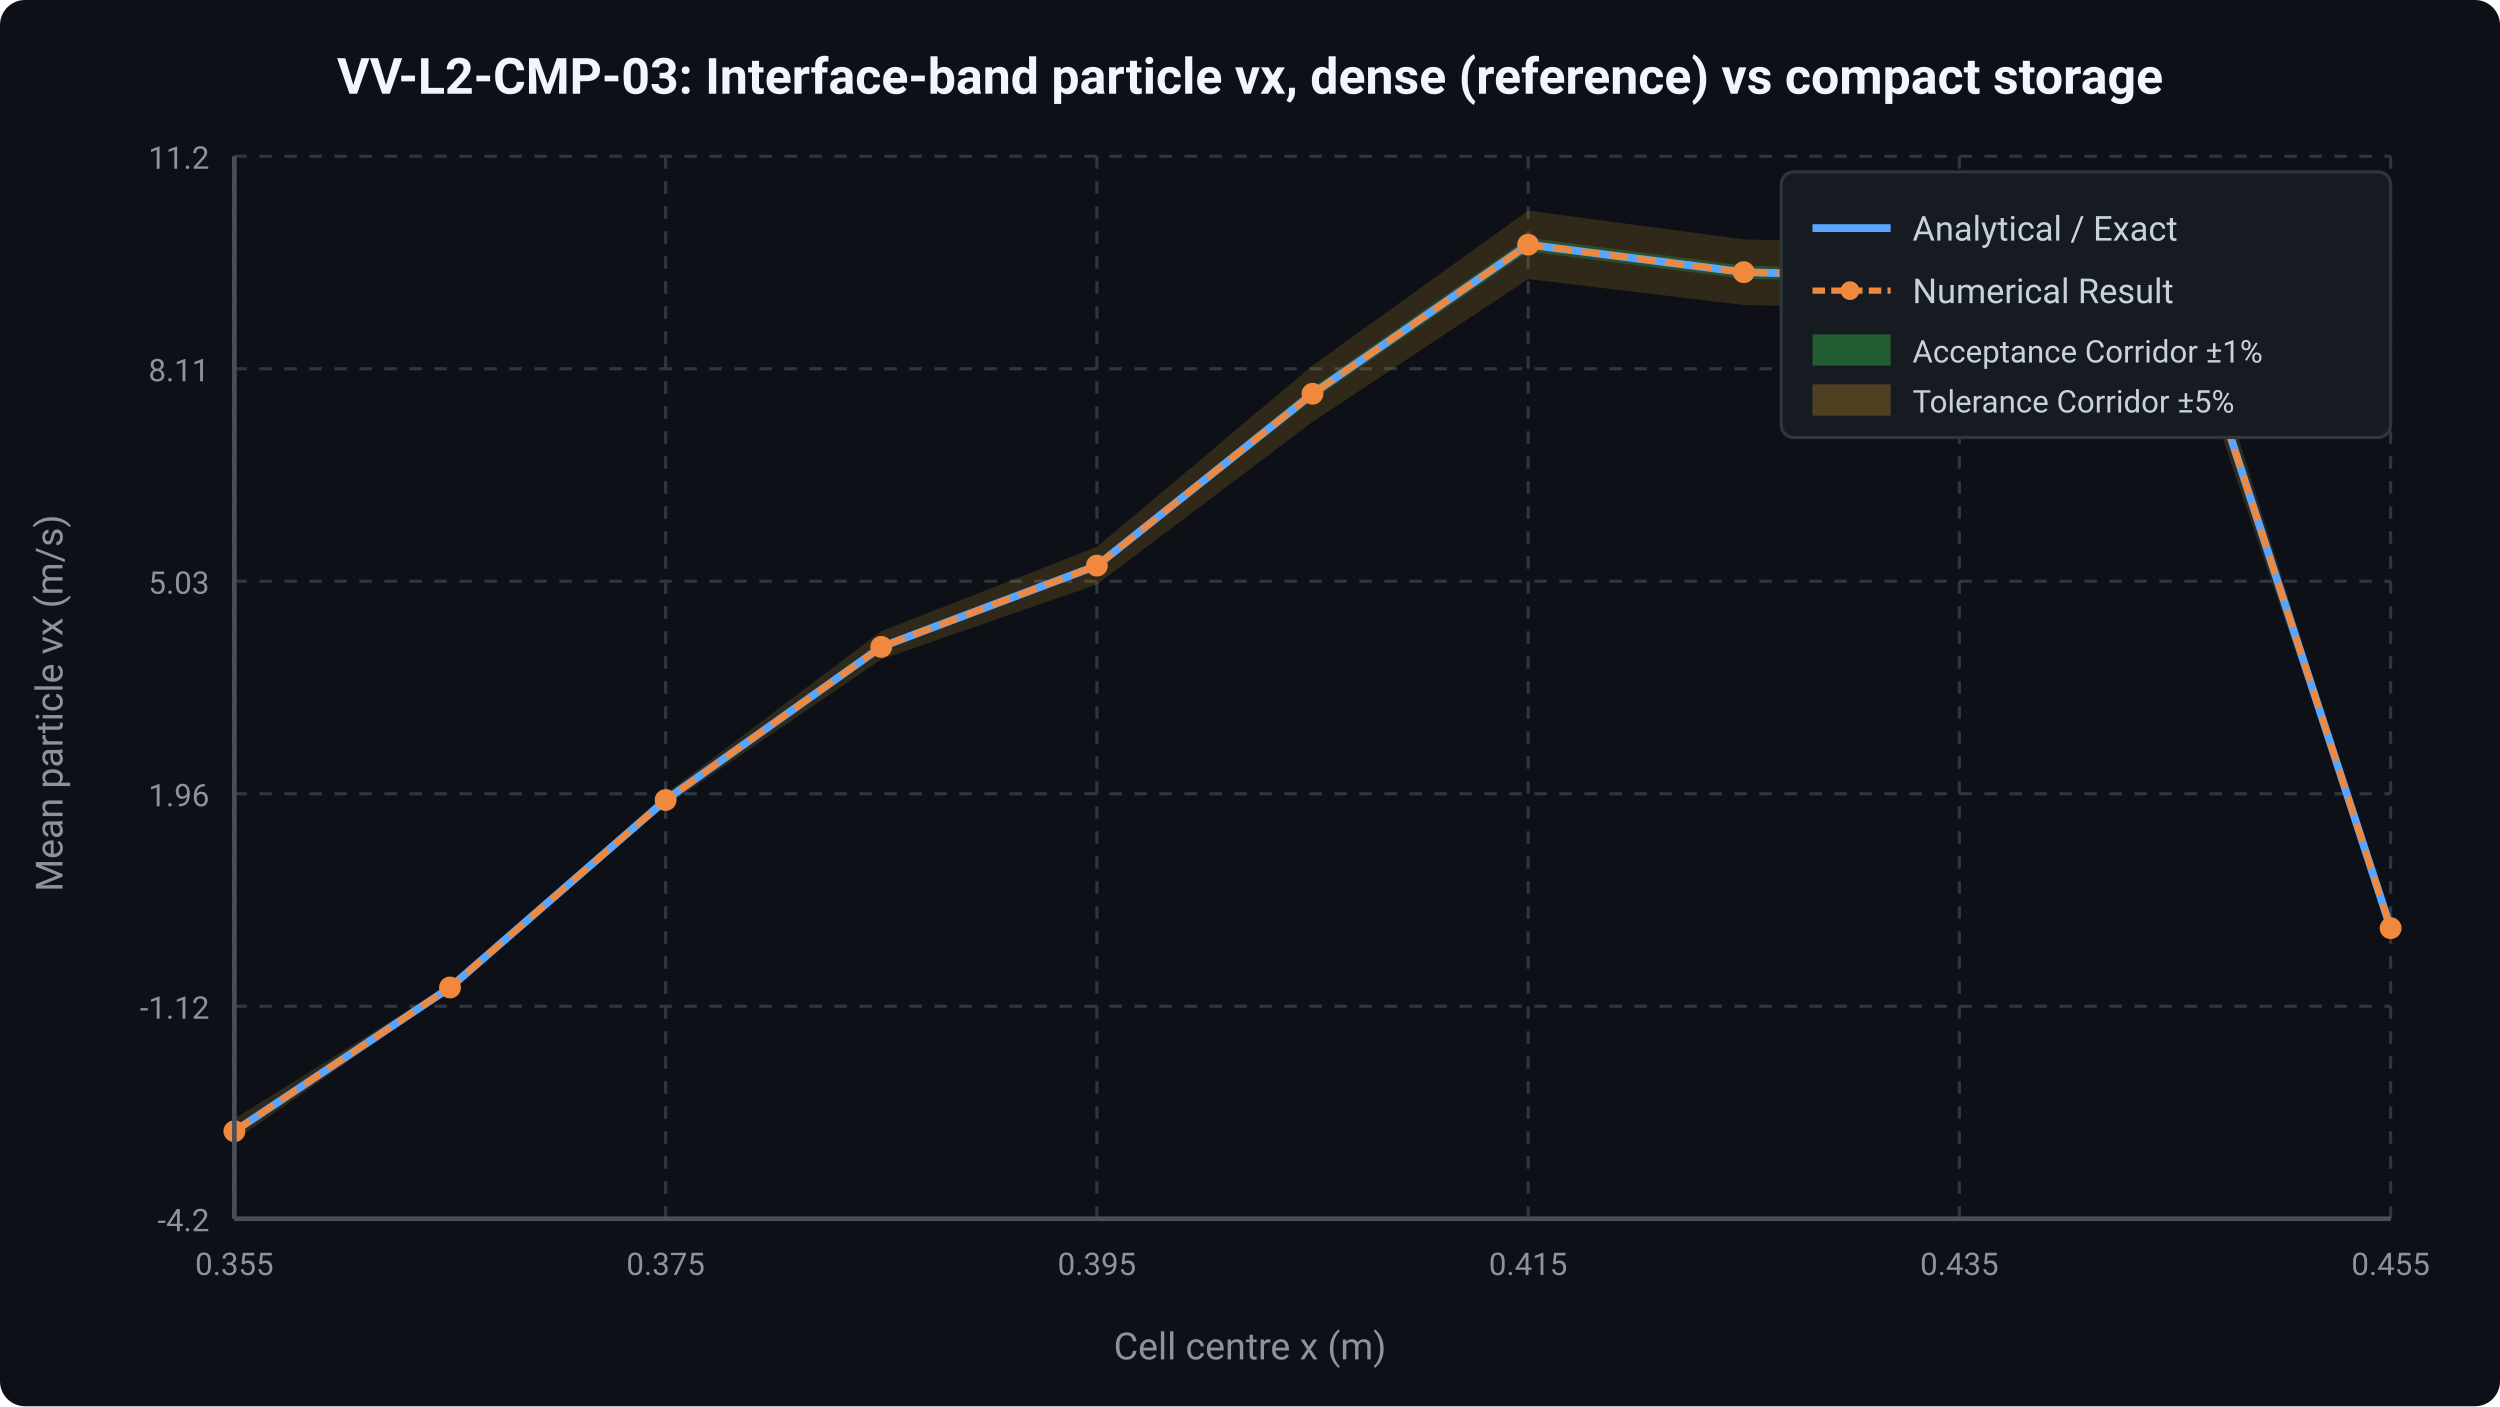
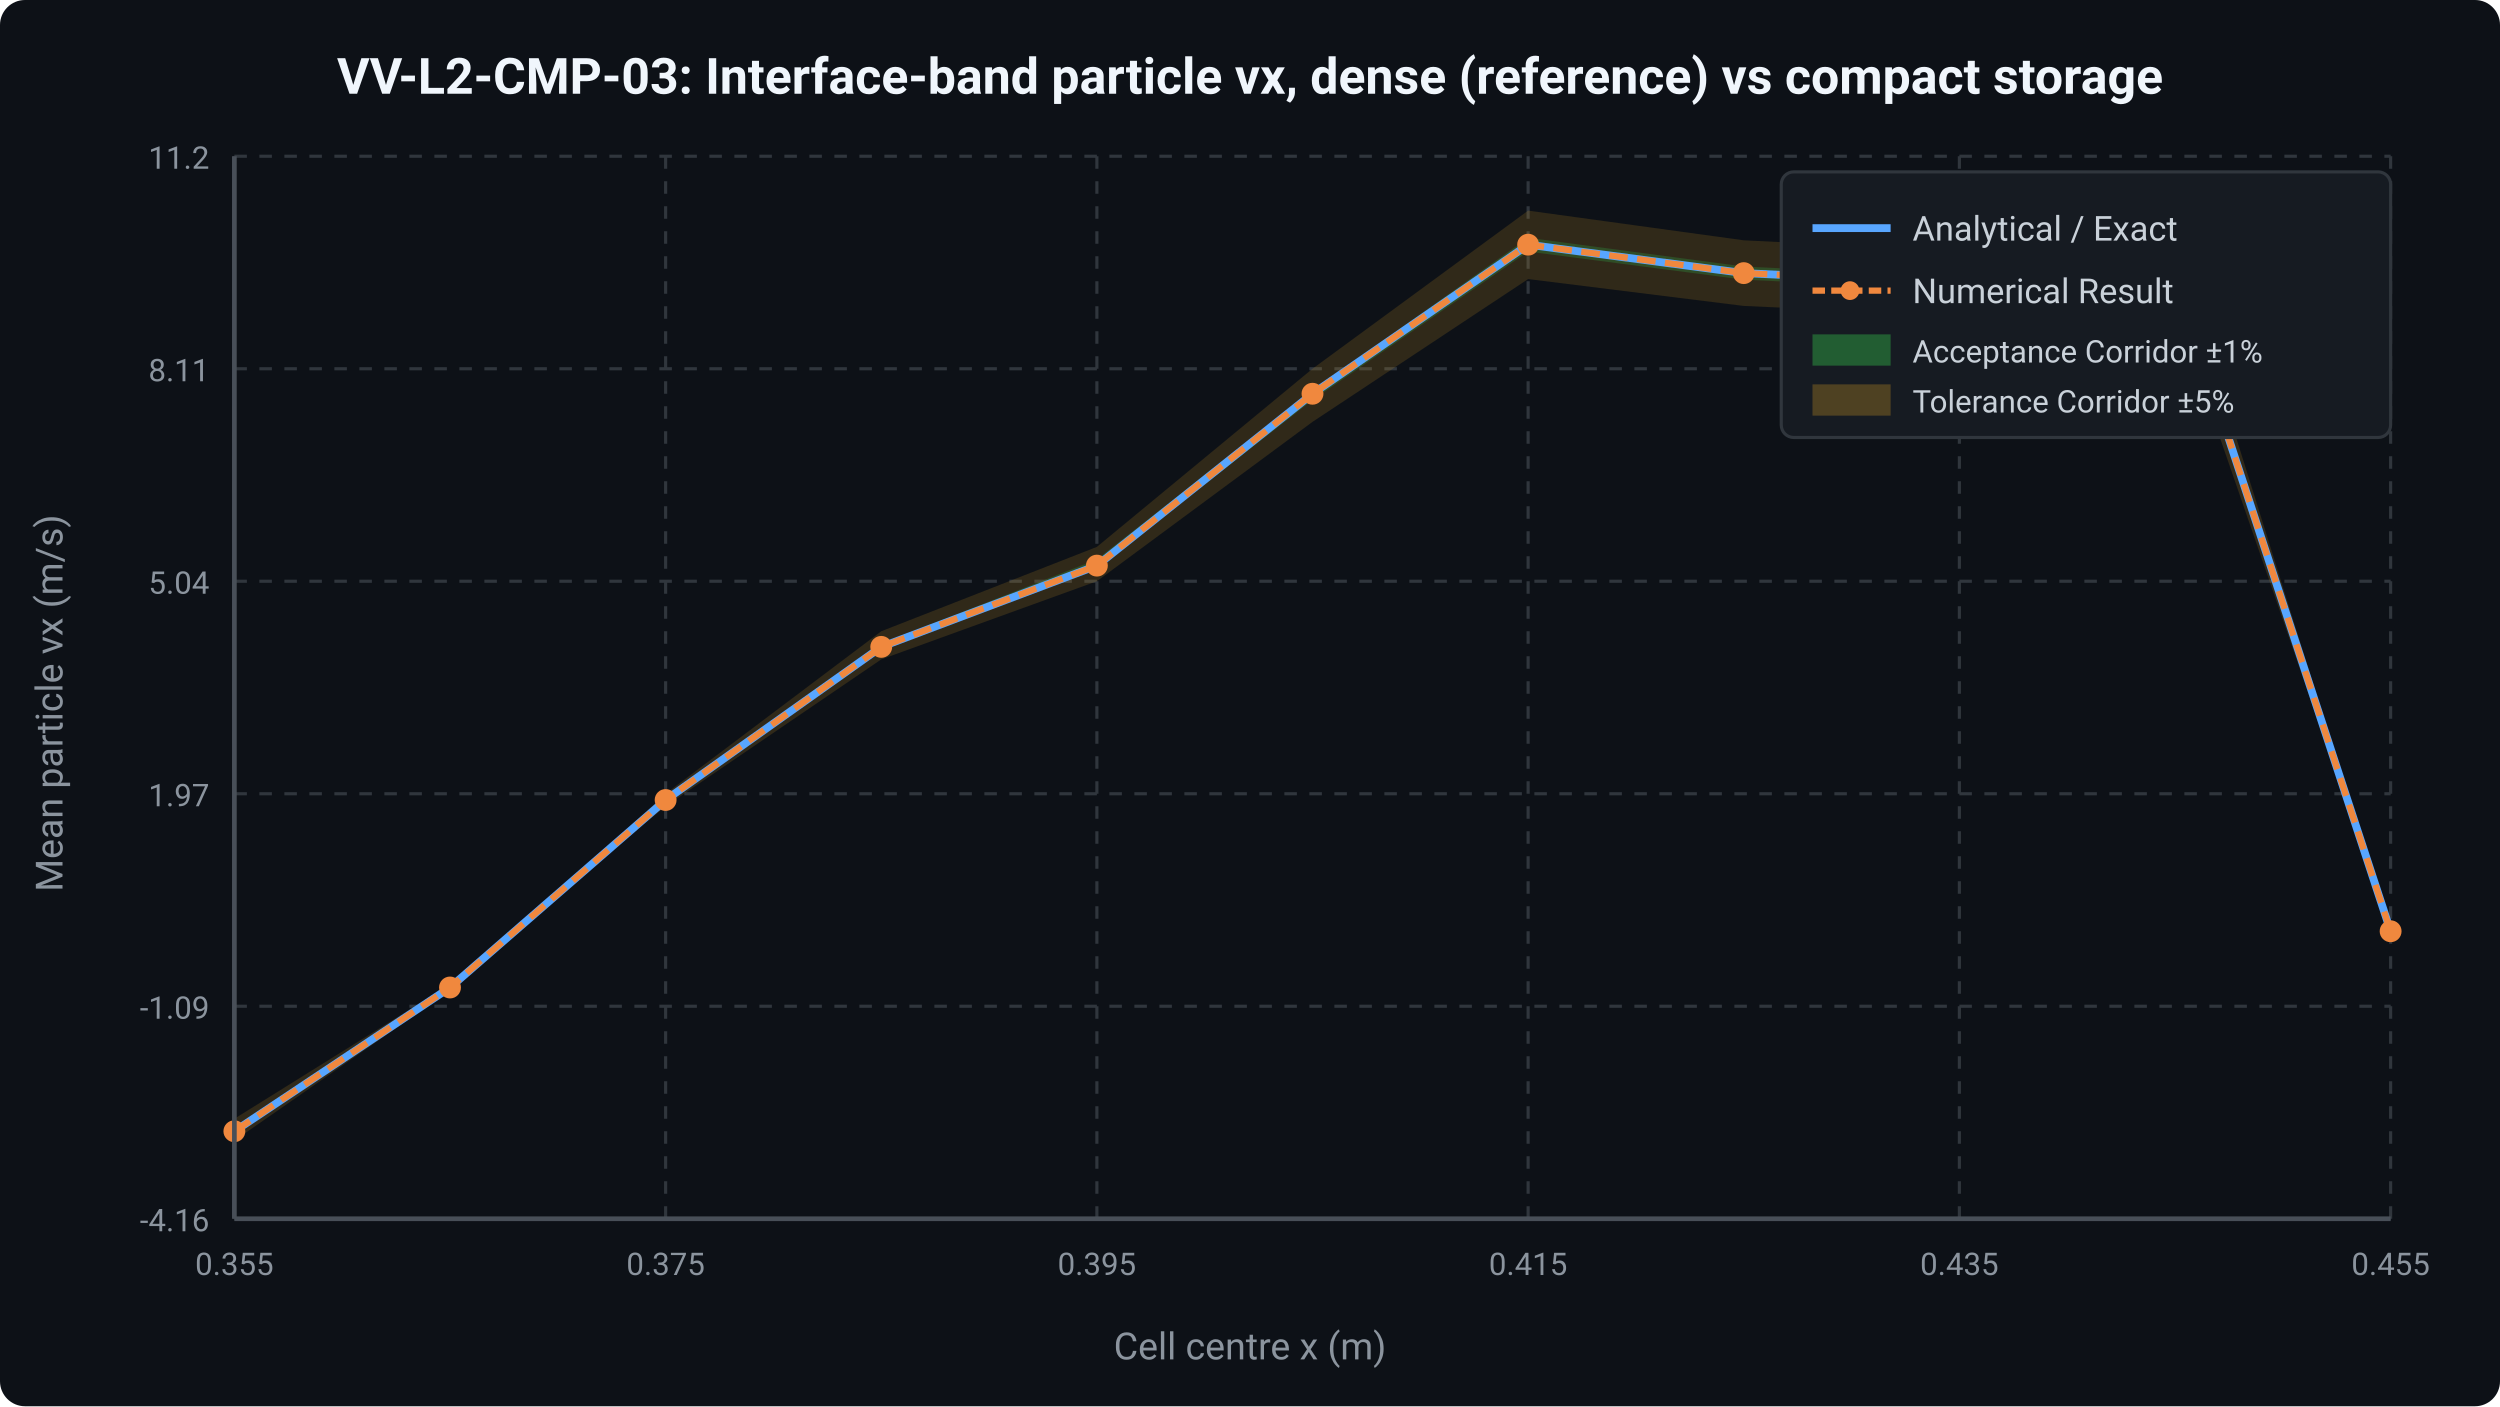
<svg xmlns="http://www.w3.org/2000/svg" viewBox="0 0 800 450" width="800" height="450">
  <style>
    text { font-family: -apple-system, BlinkMacSystemFont, 'Segoe UI', Roboto, Helvetica, Arial, sans-serif; fill: #c9d1d9; }
    .title { font-size: 16px; font-weight: 600; fill: #f0f6fc; }
    .axis-label { font-size: 12px; fill: #8b949e; }
    .tick { font-size: 10px; fill: #8b949e; }
    .grid { stroke: #30363d; stroke-width: 1; stroke-dasharray: 4,4; }
    .axis-line { stroke: #484f58; stroke-width: 1.5; }
    .exact-curve { fill: none; stroke: #58a6ff; stroke-width: 2.5; }
    .num-curve { fill: none; stroke: #f0883e; stroke-width: 2.0; stroke-dasharray: 6,3; }
    .corridor-yellow { fill: rgba(210, 153, 34, 0.18); }
    .corridor-green { fill: rgba(46, 160, 67, 0.30); }
  </style>
  <rect width="800" height="450" fill="#0d1117" rx="8" />
  <text x="400" y="30" text-anchor="middle" class="title">VV-L2-CMP-03: Interface-band particle vx, dense (reference) vs compact storage</text>
  <line x1="75" y1="390" x2="765" y2="390" class="grid" />
-   <text x="67" y="394" text-anchor="end" class="tick">-4.2</text>
+   <text x="67" y="394" text-anchor="end" class="tick">-4.16</text>
  <line x1="75" y1="322" x2="765" y2="322" class="grid" />
-   <text x="67" y="326" text-anchor="end" class="tick">-1.12</text>
+   <text x="67" y="326" text-anchor="end" class="tick">-1.09</text>
  <line x1="75" y1="254" x2="765" y2="254" class="grid" />
-   <text x="67" y="258" text-anchor="end" class="tick">1.96</text>
+   <text x="67" y="258" text-anchor="end" class="tick">1.97</text>
  <line x1="75" y1="186" x2="765" y2="186" class="grid" />
-   <text x="67" y="190" text-anchor="end" class="tick">5.03</text>
+   <text x="67" y="190" text-anchor="end" class="tick">5.04</text>
  <line x1="75" y1="118" x2="765" y2="118" class="grid" />
  <text x="67" y="122" text-anchor="end" class="tick">8.11</text>
  <line x1="75" y1="50" x2="765" y2="50" class="grid" />
  <text x="67" y="54" text-anchor="end" class="tick">11.2</text>
  <line x1="75" y1="50" x2="75" y2="390" class="grid" />
  <text x="75" y="408" text-anchor="middle" class="tick">0.355</text>
  <line x1="213" y1="50" x2="213" y2="390" class="grid" />
  <text x="213" y="408" text-anchor="middle" class="tick">0.375</text>
  <line x1="351" y1="50" x2="351" y2="390" class="grid" />
  <text x="351" y="408" text-anchor="middle" class="tick">0.395</text>
  <line x1="489" y1="50" x2="489" y2="390" class="grid" />
  <text x="489" y="408" text-anchor="middle" class="tick">0.415</text>
  <line x1="627" y1="50" x2="627" y2="390" class="grid" />
  <text x="627" y="408" text-anchor="middle" class="tick">0.435</text>
  <line x1="765" y1="50" x2="765" y2="390" class="grid" />
  <text x="765" y="408" text-anchor="middle" class="tick">0.455</text>
-   <path class="corridor-yellow" d="M 75 365 L 144 317 L 213 254 L 282 202 L 351 175 L 420 117 L 489 67.4 L 558 76.6 L 627 78.5 L 696 74.8 L 765 297 L 765 297 L 696 95.9 L 627 99.3 L 558 97.6 L 489 89.3 L 420 135 L 351 187 L 282 211 L 213 258 L 144 315 L 75 358 Z" />
-   <path class="corridor-green" d="M 75 362 L 144 316 L 213 255 L 282 206 L 351 180 L 420 124 L 489 76.1 L 558 85 L 627 86.8 L 696 83.2 L 765 297 L 765 297 L 696 87.5 L 627 91 L 558 89.2 L 489 80.5 L 420 128 L 351 182 L 282 208 L 213 256 L 144 316 L 75 361 Z" />
-   <path class="exact-curve" d="M 75 362 L 144 316 L 213 256 L 282 207 L 351 181 L 420 126 L 489 78.3 L 558 87.1 L 627 88.9 L 696 85.3 L 765 297 " />
-   <path class="num-curve" d="M 75 362 L 144 316 L 213 256 L 282 207 L 351 181 L 420 126 L 489 78.3 L 558 87.1 L 627 88.9 L 696 85.3 L 765 297 " />
+   <path class="corridor-yellow" d="M 75 365 L 144 317 L 213 254 L 282 202 L 351 175 L 420 118 L 489 67.4 L 558 76.9 L 627 80.3 L 696 77.5 L 765 298 L 765 298 L 696 98.5 L 627 101 L 558 97.9 L 489 89.3 L 420 135 L 351 186 L 282 211 L 213 258 L 144 315 L 75 358 Z" />
+   <path class="corridor-green" d="M 75 362 L 144 316 L 213 255 L 282 206 L 351 179 L 420 125 L 489 76.1 L 558 85.3 L 627 88.5 L 696 85.9 L 765 298 L 765 298 L 696 90.1 L 627 92.7 L 558 89.5 L 489 80.5 L 420 128 L 351 182 L 282 207 L 213 256 L 144 316 L 75 361 Z" />
+   <path class="exact-curve" d="M 75 362 L 144 316 L 213 256 L 282 207 L 351 181 L 420 126 L 489 78.3 L 558 87.4 L 627 90.6 L 696 88 L 765 298 " />
+   <path class="num-curve" d="M 75 362 L 144 316 L 213 256 L 282 207 L 351 181 L 420 126 L 489 78.3 L 558 87.4 L 627 90.6 L 696 88 L 765 298 " />
  <circle cx="75" cy="362" r="3.5" fill="#f0883e" />
  <circle cx="144" cy="316" r="3.5" fill="#f0883e" />
  <circle cx="213" cy="256" r="3.5" fill="#f0883e" />
  <circle cx="282" cy="207" r="3.5" fill="#f0883e" />
  <circle cx="351" cy="181" r="3.5" fill="#f0883e" />
  <circle cx="420" cy="126" r="3.5" fill="#f0883e" />
  <circle cx="489" cy="78.3" r="3.5" fill="#f0883e" />
-   <circle cx="558" cy="87.1" r="3.5" fill="#f0883e" />
-   <circle cx="627" cy="88.9" r="3.5" fill="#f0883e" />
-   <circle cx="696" cy="85.3" r="3.5" fill="#f0883e" />
-   <circle cx="765" cy="297" r="3.5" fill="#f0883e" />
+   <circle cx="558" cy="87.4" r="3.5" fill="#f0883e" />
+   <circle cx="627" cy="90.6" r="3.5" fill="#f0883e" />
+   <circle cx="696" cy="88" r="3.5" fill="#f0883e" />
+   <circle cx="765" cy="298" r="3.5" fill="#f0883e" />
  <line x1="75" y1="390" x2="765" y2="390" class="axis-line" />
  <line x1="75" y1="50" x2="75" y2="390" class="axis-line" />
  <text x="400" y="435" text-anchor="middle" class="axis-label">Cell centre x (m)</text>
  <text x="20" y="225" text-anchor="middle" transform="rotate(-90 20 225)" class="axis-label">Mean particle vx (m/s)</text>
  <rect x="570" y="55" width="195" height="85" fill="#161b22" stroke="#30363d" rx="4" />
  <line x1="580" y1="73" x2="605" y2="73" stroke="#58a6ff" stroke-width="2.5" />
  <text x="612" y="77" font-size="11">Analytical / Exact</text>
  <line x1="580" y1="93" x2="605" y2="93" stroke="#f0883e" stroke-width="2.0" stroke-dasharray="4,2" />
  <circle cx="592" cy="93" r="3" fill="#f0883e" />
  <text x="612" y="97" font-size="11">Numerical Result</text>
  <rect x="580" y="107" width="25" height="10" fill="rgba(46,160,67,0.5)" />
  <text x="612" y="116" font-size="10">Acceptance Corridor ±1%</text>
  <rect x="580" y="123" width="25" height="10" fill="rgba(210,153,34,0.3)" />
  <text x="612" y="132" font-size="10">Tolerance Corridor ±5%</text>
</svg>
